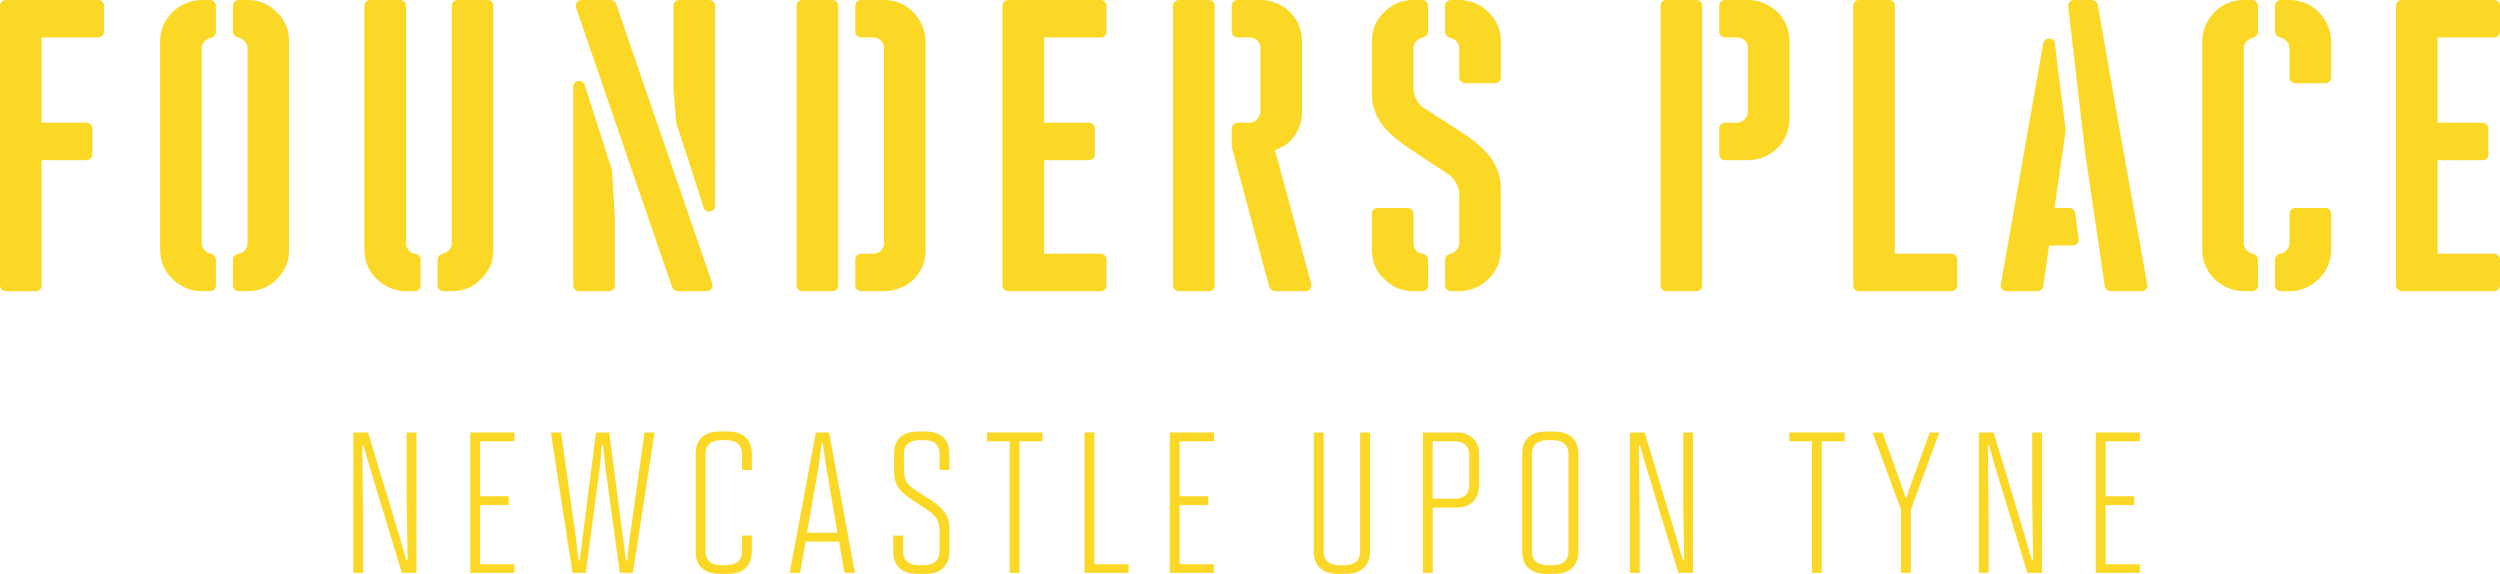
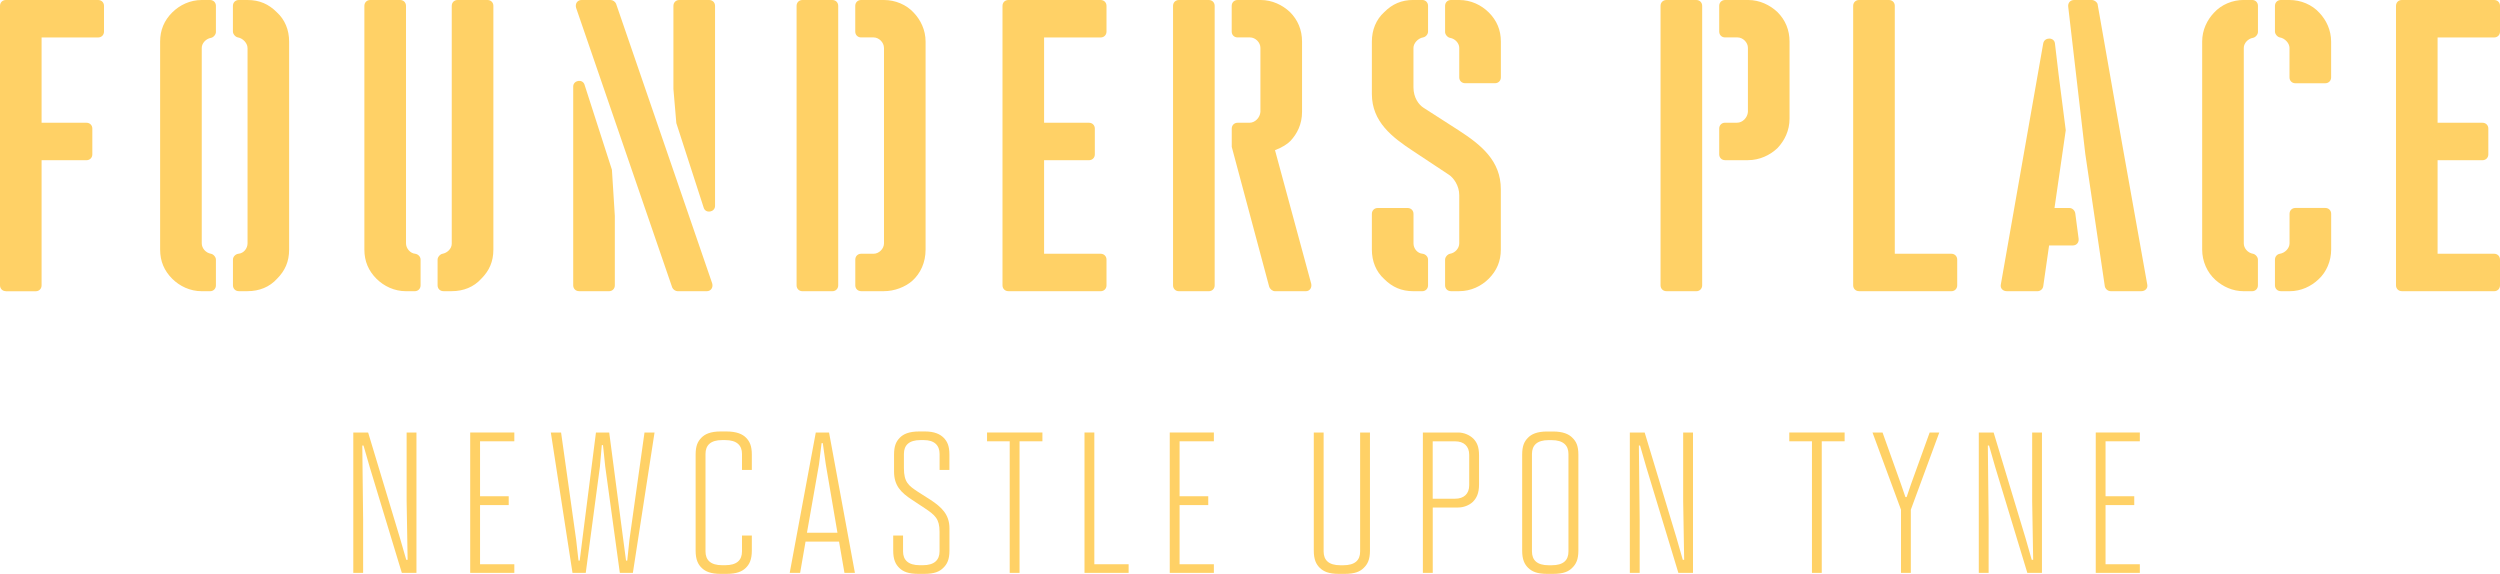
<svg xmlns="http://www.w3.org/2000/svg" version="1.1" id="Layer_1" x="0px" y="0px" viewBox="0 0 600 137.73" style="enable-background:new 0 0 600 137.73;" xml:space="preserve">
  <style type="text/css">
- 	.st0{fill: #fcd826;}
+ 	.st0{fill: #ffd166;}
</style>
  <path class="st0" d="M1.4,69.88c-0.8,0-1.4-0.6-1.4-1.4V1.4C0,0.6,0.6,0,1.4,0h22.16c0.8,0,1.4,0.6,1.4,1.4v6.19  c0,0.8-0.6,1.4-1.4,1.4H9.98v20.47h10.78c0.8,0,1.4,0.6,1.4,1.4v6.19c0,0.8-0.6,1.4-1.4,1.4H9.98v30.05c0,0.8-0.6,1.4-1.4,1.4H1.4z" />
  <path class="st0" d="M59.4,11.48c0-1.1-1.1-2.3-2.3-2.5c-0.6-0.1-1.2-0.8-1.2-1.4V1.4c0-0.8,0.6-1.4,1.4-1.4h2.1  c2.89,0,5.09,1,6.99,2.9c2,1.8,3,4.29,3,7.09V59.9c0,2.9-1,5.09-2.89,6.99c-1.8,2-4.29,2.99-7.09,2.99h-2.1c-0.8,0-1.4-0.6-1.4-1.4  V62.3c0-0.7,0.6-1.3,1.3-1.4c1.3-0.1,2.2-1.3,2.2-2.5V11.48z M48.42,0h2c0.8,0,1.4,0.6,1.4,1.4v6.29c0,0.6-0.6,1.3-1.2,1.4  c-1.2,0.2-2.2,1.3-2.2,2.4V58.4c0,1.2,1,2.3,2.2,2.5c0.6,0.1,1.2,0.8,1.2,1.4v6.19c0,0.8-0.6,1.4-1.4,1.4h-2  c-2.8,0-5.29-1.2-7.09-2.99c-1.9-1.9-2.9-4.19-2.9-6.99V9.98c0-2.79,1-5.09,2.9-6.99C43.13,1.2,45.63,0,48.42,0" />
  <path class="st0" d="M106.42,69.88c-0.8,0-1.4-0.6-1.4-1.4V62.3c0-0.6,0.6-1.3,1.2-1.4c1.1-0.2,2.2-1.2,2.2-2.4V1.4  c0-0.8,0.6-1.4,1.4-1.4h7.19c0.8,0,1.4,0.6,1.4,1.4v58.5c0,2.9-1,5.09-2.9,6.99c-1.8,2-4.29,2.99-7.09,2.99H106.42z M99.64,60.9  c0.7,0.1,1.3,0.7,1.3,1.4v6.19c0,0.8-0.6,1.4-1.4,1.4h-2.1c-2.79,0-5.29-1.2-7.09-2.99c-1.9-1.9-2.9-4.19-2.9-6.99V1.4  c0-0.8,0.6-1.4,1.4-1.4h7.19c0.8,0,1.4,0.6,1.4,1.4V58.4C97.44,59.6,98.44,60.8,99.64,60.9" />
  <path class="st0" d="M171.61,49.42c0,1.5-2.2,1.9-2.7,0.5l-6.59-20.37l-0.7-8.19V1.4c0-0.8,0.6-1.4,1.4-1.4h7.19  c0.8,0,1.4,0.6,1.4,1.4V49.42z M170.92,67.99c0.3,1-0.3,1.9-1.3,1.9h-6.99c-0.5,0-1.1-0.4-1.3-0.9L138.27,1.9  c-0.3-1,0.3-1.9,1.3-1.9h6.99c0.5,0,1.1,0.4,1.3,0.9L170.92,67.99z M138.97,69.88c-0.8,0-1.4-0.6-1.4-1.4V20.77  c0-1.5,2.2-1.9,2.7-0.5l6.59,20.47l0.7,11.08v16.67c0,0.8-0.6,1.4-1.4,1.4H138.97z" />
  <path class="st0" d="M212.15,11.48c0-1.3-1.2-2.5-2.5-2.5h-2.99c-0.8,0-1.4-0.6-1.4-1.4V1.4c0-0.8,0.6-1.4,1.4-1.4h5.49  c2.7,0,5.39,1.1,7.19,3.09c1.6,1.7,2.8,4.09,2.8,6.89V59.9c0,3.09-1.2,5.69-3.19,7.49c-1.7,1.5-4.29,2.49-6.79,2.49h-5.49  c-0.8,0-1.4-0.6-1.4-1.4V62.3c0-0.8,0.6-1.4,1.4-1.4h2.99c1.3,0,2.5-1.2,2.5-2.5V11.48z M191.18,1.4c0-0.8,0.6-1.4,1.4-1.4h7.19  c0.8,0,1.4,0.6,1.4,1.4v67.09c0,0.8-0.6,1.4-1.4,1.4h-7.19c-0.8,0-1.4-0.6-1.4-1.4V1.4z" />
  <path class="st0" d="M242,69.88c-0.8,0-1.4-0.6-1.4-1.4V1.4c0-0.8,0.6-1.4,1.4-1.4h22.16c0.8,0,1.4,0.6,1.4,1.4v6.19  c0,0.8-0.6,1.4-1.4,1.4h-13.58v20.47h10.78c0.8,0,1.4,0.6,1.4,1.4v6.19c0,0.8-0.6,1.4-1.4,1.4h-10.78V60.9h13.58  c0.8,0,1.4,0.6,1.4,1.4v6.19c0,0.8-0.6,1.4-1.4,1.4H242z" />
  <path class="st0" d="M302.5,26.86V11.48c0-1.3-1.2-2.5-2.5-2.5h-2.99c-0.8,0-1.4-0.6-1.4-1.4V1.4c0-0.8,0.6-1.4,1.4-1.4h5.59  c2.7,0,5.19,1.2,6.99,2.89c1.9,1.9,2.9,4.29,2.9,7.09v16.87c0,2.99-1.2,5.29-2.8,6.99c-0.8,0.8-1.9,1.5-3.69,2.2l8.69,32.05  c0.2,0.9-0.3,1.8-1.3,1.8h-7.39c-0.6,0-1.2-0.5-1.4-1.1l-8.98-33.54v-4.39c0-0.8,0.6-1.4,1.4-1.4h2.89  C301.2,29.45,302.4,28.25,302.5,26.86 M281.53,1.4c0-0.8,0.6-1.4,1.4-1.4h7.19c0.8,0,1.4,0.6,1.4,1.4v67.09c0,0.8-0.6,1.4-1.4,1.4  h-7.19c-0.8,0-1.4-0.6-1.4-1.4V1.4z" />
  <path class="st0" d="M348.02,9.09c-0.6-0.1-1.2-0.8-1.2-1.4V1.4c0-0.8,0.6-1.4,1.4-1.4h2c2.8,0,5.29,1.2,7.09,2.99  c1.9,1.9,2.9,4.19,2.9,6.99v8.59c0,0.8-0.6,1.4-1.4,1.4h-7.19c-0.8,0-1.4-0.6-1.4-1.4v-7.09C350.22,10.38,349.22,9.28,348.02,9.09   M341.43,60.9c0.7,0.1,1.3,0.7,1.3,1.4v6.19c0,0.8-0.6,1.4-1.4,1.4h-2.1c-2.89,0-5.09-1-6.99-2.89c-2-1.8-2.99-4.29-2.99-7.09v-8.59  c0-0.8,0.6-1.4,1.4-1.4h7.19c0.8,0,1.4,0.6,1.4,1.4v7.09C339.23,59.6,340.13,60.8,341.43,60.9 M348.22,69.88c-0.8,0-1.4-0.6-1.4-1.4  V62.3c0-0.6,0.6-1.3,1.2-1.4c1.2-0.2,2.2-1.3,2.2-2.5V46.82c0-2.3-1.4-4.19-2.5-4.89l-8.59-5.69c-4.99-3.29-9.88-6.99-9.88-13.68  V9.98c0-2.79,1-5.29,2.99-7.09c1.9-1.9,4.09-2.9,6.99-2.9h2.1c0.8,0,1.4,0.6,1.4,1.4v6.19c0,0.7-0.6,1.3-1.2,1.4  c-1.2,0.2-2.3,1.4-2.3,2.5v9.48c0,2.5,1.3,4.19,2.4,4.89l8.39,5.39c5.39,3.49,10.18,7.29,10.18,14.18V59.9c0,2.8-1,5.09-2.9,6.99  c-1.8,1.8-4.29,2.99-7.09,2.99H348.22z" />
  <path class="st0" d="M419.5,26.86V11.48c0-1.3-1.2-2.5-2.5-2.5h-2.99c-0.8,0-1.4-0.6-1.4-1.4V1.4c0-0.8,0.6-1.4,1.4-1.4h5.59  c2.69,0,5.19,1.2,6.99,2.9c1.9,1.9,2.9,4.29,2.9,7.09v18.47c0,2.9-1.2,5.29-2.9,7.09c-1.8,1.7-4.29,2.89-7.09,2.89h-5.49  c-0.8,0-1.4-0.6-1.4-1.4v-6.19c0-0.8,0.6-1.4,1.4-1.4h2.9C418.2,29.45,419.4,28.25,419.5,26.86 M399.93,69.88  c-0.8,0-1.4-0.6-1.4-1.4V1.4c0-0.8,0.6-1.4,1.4-1.4h7.19c0.8,0,1.4,0.6,1.4,1.4v67.09c0,0.8-0.6,1.4-1.4,1.4H399.93z" />
  <path class="st0" d="M446.16,69.88c-0.8,0-1.4-0.6-1.4-1.4V1.4c0-0.8,0.6-1.4,1.4-1.4h7.19c0.8,0,1.4,0.6,1.4,1.4v59.5h13.58  c0.8,0,1.4,0.6,1.4,1.4v6.19c0,0.8-0.6,1.4-1.4,1.4H446.16z" />
  <path class="st0" d="M500.47,36.94L496.37,1.6c-0.1-0.9,0.5-1.6,1.4-1.6h4.29c0.6,0,1.4,0.6,1.4,1.2l5.89,33.54l5.99,33.54  c0.2,0.9-0.5,1.6-1.4,1.6h-7.39c-0.7,0-1.3-0.6-1.4-1.2L500.47,36.94z M481.6,69.88c-0.9,0-1.6-0.7-1.4-1.6l10.18-57.9  c0.3-1.5,2.6-1.5,2.8,0c0.6,5.19,0.9,7.89,2.6,20.87l-2.7,18.67h3.59c0.7,0,1.3,0.6,1.4,1.3l0.8,6.09c0.1,0.9-0.5,1.6-1.4,1.6h-5.69  l-1.4,9.78c-0.1,0.7-0.7,1.2-1.4,1.2H481.6z" />
  <path class="st0" d="M547.39,69.88c-0.8,0-1.4-0.6-1.4-1.4V62.3c0-0.7,0.5-1.3,1.2-1.4c1.2-0.2,2.3-1.3,2.3-2.5v-7.09  c0-0.8,0.6-1.4,1.4-1.4h7.19c0.8,0,1.4,0.6,1.4,1.4v8.59c0,2.7-1.1,5.39-3.09,7.19c-1.7,1.6-4.09,2.8-6.89,2.8H547.39z M547.19,8.99  c-0.6-0.1-1.2-0.8-1.2-1.4V1.4c0-0.8,0.6-1.4,1.4-1.4h2.1c2.7,0,5.39,1.1,7.19,3.1c1.6,1.7,2.79,4.09,2.79,6.89v8.59  c0,0.8-0.6,1.4-1.4,1.4h-7.19c-0.8,0-1.4-0.6-1.4-1.4v-7.09C549.48,10.38,548.38,9.19,547.19,8.99 M540.7,60.9  c0.6,0.1,1.2,0.8,1.2,1.4v6.19c0,0.8-0.6,1.4-1.4,1.4h-2c-2.7,0-4.99-1.1-6.79-2.7c-2-1.8-3.19-4.49-3.19-7.29V9.98  c0-2.8,1.2-5.19,2.8-6.89c1.8-2,4.49-3.1,7.19-3.1h2c0.8,0,1.4,0.6,1.4,1.4v6.29c0,0.6-0.6,1.3-1.2,1.4c-1.2,0.2-2.2,1.3-2.2,2.4  V58.4C538.5,59.6,539.5,60.7,540.7,60.9" />
  <path class="st0" d="M576.44,69.88c-0.8,0-1.4-0.6-1.4-1.4V1.4c0-0.8,0.6-1.4,1.4-1.4h22.16c0.8,0,1.4,0.6,1.4,1.4v6.19  c0,0.8-0.6,1.4-1.4,1.4h-13.58v20.47h10.78c0.8,0,1.4,0.6,1.4,1.4v6.19c0,0.8-0.6,1.4-1.4,1.4h-10.78V60.9h13.58  c0.8,0,1.4,0.6,1.4,1.4v6.19c0,0.8-0.6,1.4-1.4,1.4H576.44z" />
  <polygon class="st0" points="96.44,137.49 88.74,112.12 87.24,106.92 86.95,106.92 87.15,124.69 87.15,137.49 84.79,137.49  84.79,103.8 88.35,103.8 96,129.16 97.5,134.36 97.83,134.36 97.59,120.21 97.59,103.8 99.95,103.8 99.95,137.49 " />
  <polygon class="st0" points="112.85,137.49 112.85,103.8 123.44,103.8 123.44,105.91 115.21,105.91 115.21,119.1 122.09,119.1  122.09,121.22 115.21,121.22 115.21,135.42 123.44,135.42 123.44,137.49 " />
  <polygon class="st0" points="148.76,137.49 145.25,111.93 144.72,106.83 144.43,106.83 143.99,111.93 140.58,137.49 137.4,137.49  132.2,103.8 134.66,103.8 138.27,129.5 138.84,134.55 139.13,134.55 139.76,129.5 143.03,103.8 146.21,103.8 149.58,129.5  150.25,134.55 150.54,134.55 151.07,129.5 154.68,103.8 157.09,103.8 151.89,137.49 " />
  <path class="st0" d="M172.97,137.73c-2.41,0-3.66-0.58-4.53-1.4c-0.91-0.87-1.49-2.02-1.49-4.19v-23.01c0-2.17,0.53-3.18,1.35-4.04  c0.87-0.91,2.21-1.54,4.67-1.54h1.35c2.45,0,3.9,0.63,4.77,1.54c0.82,0.87,1.35,1.88,1.35,4.04v3.66h-2.36v-3.85  c0-2.02-1.2-3.32-4.04-3.32h-0.72c-2.79,0-4,1.25-4,3.32v23.39c0,2.07,1.2,3.32,4,3.32h0.72c2.79,0,4.04-1.2,4.04-3.32v-3.8h2.36  v3.61c0,2.17-0.58,3.32-1.49,4.19c-0.87,0.82-2.12,1.4-4.62,1.4H172.97z" />
  <path class="st0" d="M198.19,111.45l-0.72-5.1h-0.29l-0.62,5.1l-2.89,16.41h7.32L198.19,111.45z M202.67,137.49l-1.3-7.51h-8.04  l-1.3,7.51h-2.5l6.26-33.69h3.18l6.21,33.69H202.67z" />
  <path class="st0" d="M220.43,137.73c-2.5,0-3.71-0.58-4.57-1.4c-0.91-0.87-1.49-2.02-1.49-4.19v-3.61h2.36v3.8  c0,2.07,1.25,3.32,4,3.32h0.77c2.74,0,3.99-1.25,3.99-3.32v-4.72c0-3.08-1.06-3.99-3.61-5.68l-2.98-1.97  c-2.74-1.78-4.33-3.47-4.33-6.79v-4.04c0-2.17,0.53-3.18,1.35-4.04c0.87-0.91,2.21-1.54,4.72-1.54h1.35c2.26,0,3.61,0.63,4.52,1.54  c0.82,0.87,1.35,1.88,1.35,4.04v3.66h-2.36v-3.85c0-2.07-1.25-3.32-3.8-3.32h-0.77c-2.79,0-3.99,1.25-3.99,3.32v3.42  c0,3.37,1.11,4.19,3.37,5.68l3.03,1.93c2.6,1.73,4.53,3.47,4.53,6.84v5.34c0,2.17-0.58,3.27-1.49,4.14  c-0.87,0.87-2.07,1.44-4.57,1.44H220.43z" />
  <polygon class="st0" points="242.33,137.49 242.33,105.91 236.89,105.91 236.89,103.8 250.18,103.8 250.18,105.91 244.69,105.91  244.69,137.49 " />
  <polygon class="st0" points="260.28,137.49 260.28,103.8 262.64,103.8 262.64,135.42 270.87,135.42 270.87,137.49 " />
  <polygon class="st0" points="280.74,137.49 280.74,103.8 291.33,103.8 291.33,105.91 283.1,105.91 283.1,119.1 289.98,119.1  289.98,121.22 283.1,121.22 283.1,135.42 291.33,135.42 291.33,137.49 " />
  <path class="st0" d="M321.32,137.73c-2.46,0-3.66-0.58-4.57-1.44c-0.87-0.87-1.44-1.97-1.44-4.14V103.8h2.36v28.54  c0,2.07,1.2,3.32,4,3.32h0.72c2.79,0,4.04-1.2,4.04-3.27V103.8h2.36v28.35c0,2.17-0.58,3.27-1.49,4.14  c-0.87,0.87-2.07,1.44-4.62,1.44H321.32z" />
  <path class="st0" d="M352.61,109.14c0-2.07-1.3-3.22-3.37-3.22h-5.39v13.77h5.39c2.07,0,3.37-1.15,3.37-3.22V109.14z M341.49,137.49  V103.8h8.47c1.35,0,2.74,0.58,3.66,1.49c0.82,0.87,1.35,1.88,1.35,4.04v6.93c0,2.12-0.58,3.27-1.49,4.19  c-0.87,0.82-2.21,1.35-3.51,1.35h-6.11v15.69H341.49z" />
  <path class="st0" d="M376.43,108.95c0-2.02-1.2-3.32-4.04-3.32h-0.72c-2.79,0-4,1.25-4,3.32v23.39c0,2.07,1.2,3.32,4,3.32h0.72  c2.84,0,4.04-1.2,4.04-3.32V108.95z M371.33,137.73c-2.46,0-3.66-0.58-4.57-1.44c-0.87-0.87-1.44-1.97-1.44-4.14v-23.01  c0-2.17,0.53-3.18,1.35-4.04c0.87-0.91,2.21-1.54,4.67-1.54h1.35c2.45,0,3.85,0.63,4.72,1.54c0.87,0.87,1.4,1.88,1.4,4.04v23.01  c0,2.17-0.58,3.27-1.49,4.14c-0.87,0.87-2.07,1.44-4.62,1.44H371.33z" />
  <polygon class="st0" points="402.81,137.49 395.11,112.12 393.61,106.92 393.33,106.92 393.52,124.69 393.52,137.49 391.16,137.49  391.16,103.8 394.72,103.8 402.38,129.16 403.87,134.36 404.2,134.36 403.96,120.21 403.96,103.8 406.32,103.8 406.32,137.49 " />
  <polygon class="st0" points="434.87,137.49 434.87,105.91 429.43,105.91 429.43,103.8 442.71,103.8 442.71,105.91 437.22,105.91  437.22,137.49 " />
  <polygon class="st0" points="456.24,137.49 456.24,122.33 449.4,103.8 451.81,103.8 456.24,116.21 457.3,119.3 457.59,119.3  458.64,116.21 463.12,103.8 465.43,103.8 458.6,122.33 458.6,137.49 " />
  <polygon class="st0" points="486.56,137.49 478.86,112.12 477.37,106.92 477.08,106.92 477.27,124.69 477.27,137.49 474.91,137.49  474.91,103.8 478.47,103.8 486.13,129.16 487.62,134.36 487.96,134.36 487.72,120.21 487.72,103.8 490.07,103.8 490.07,137.49 " />
  <polygon class="st0" points="502.98,137.49 502.98,103.8 513.56,103.8 513.56,105.91 505.33,105.91 505.33,119.1 512.22,119.1  512.22,121.22 505.33,121.22 505.33,135.42 513.56,135.42 513.56,137.49 " />
</svg>
